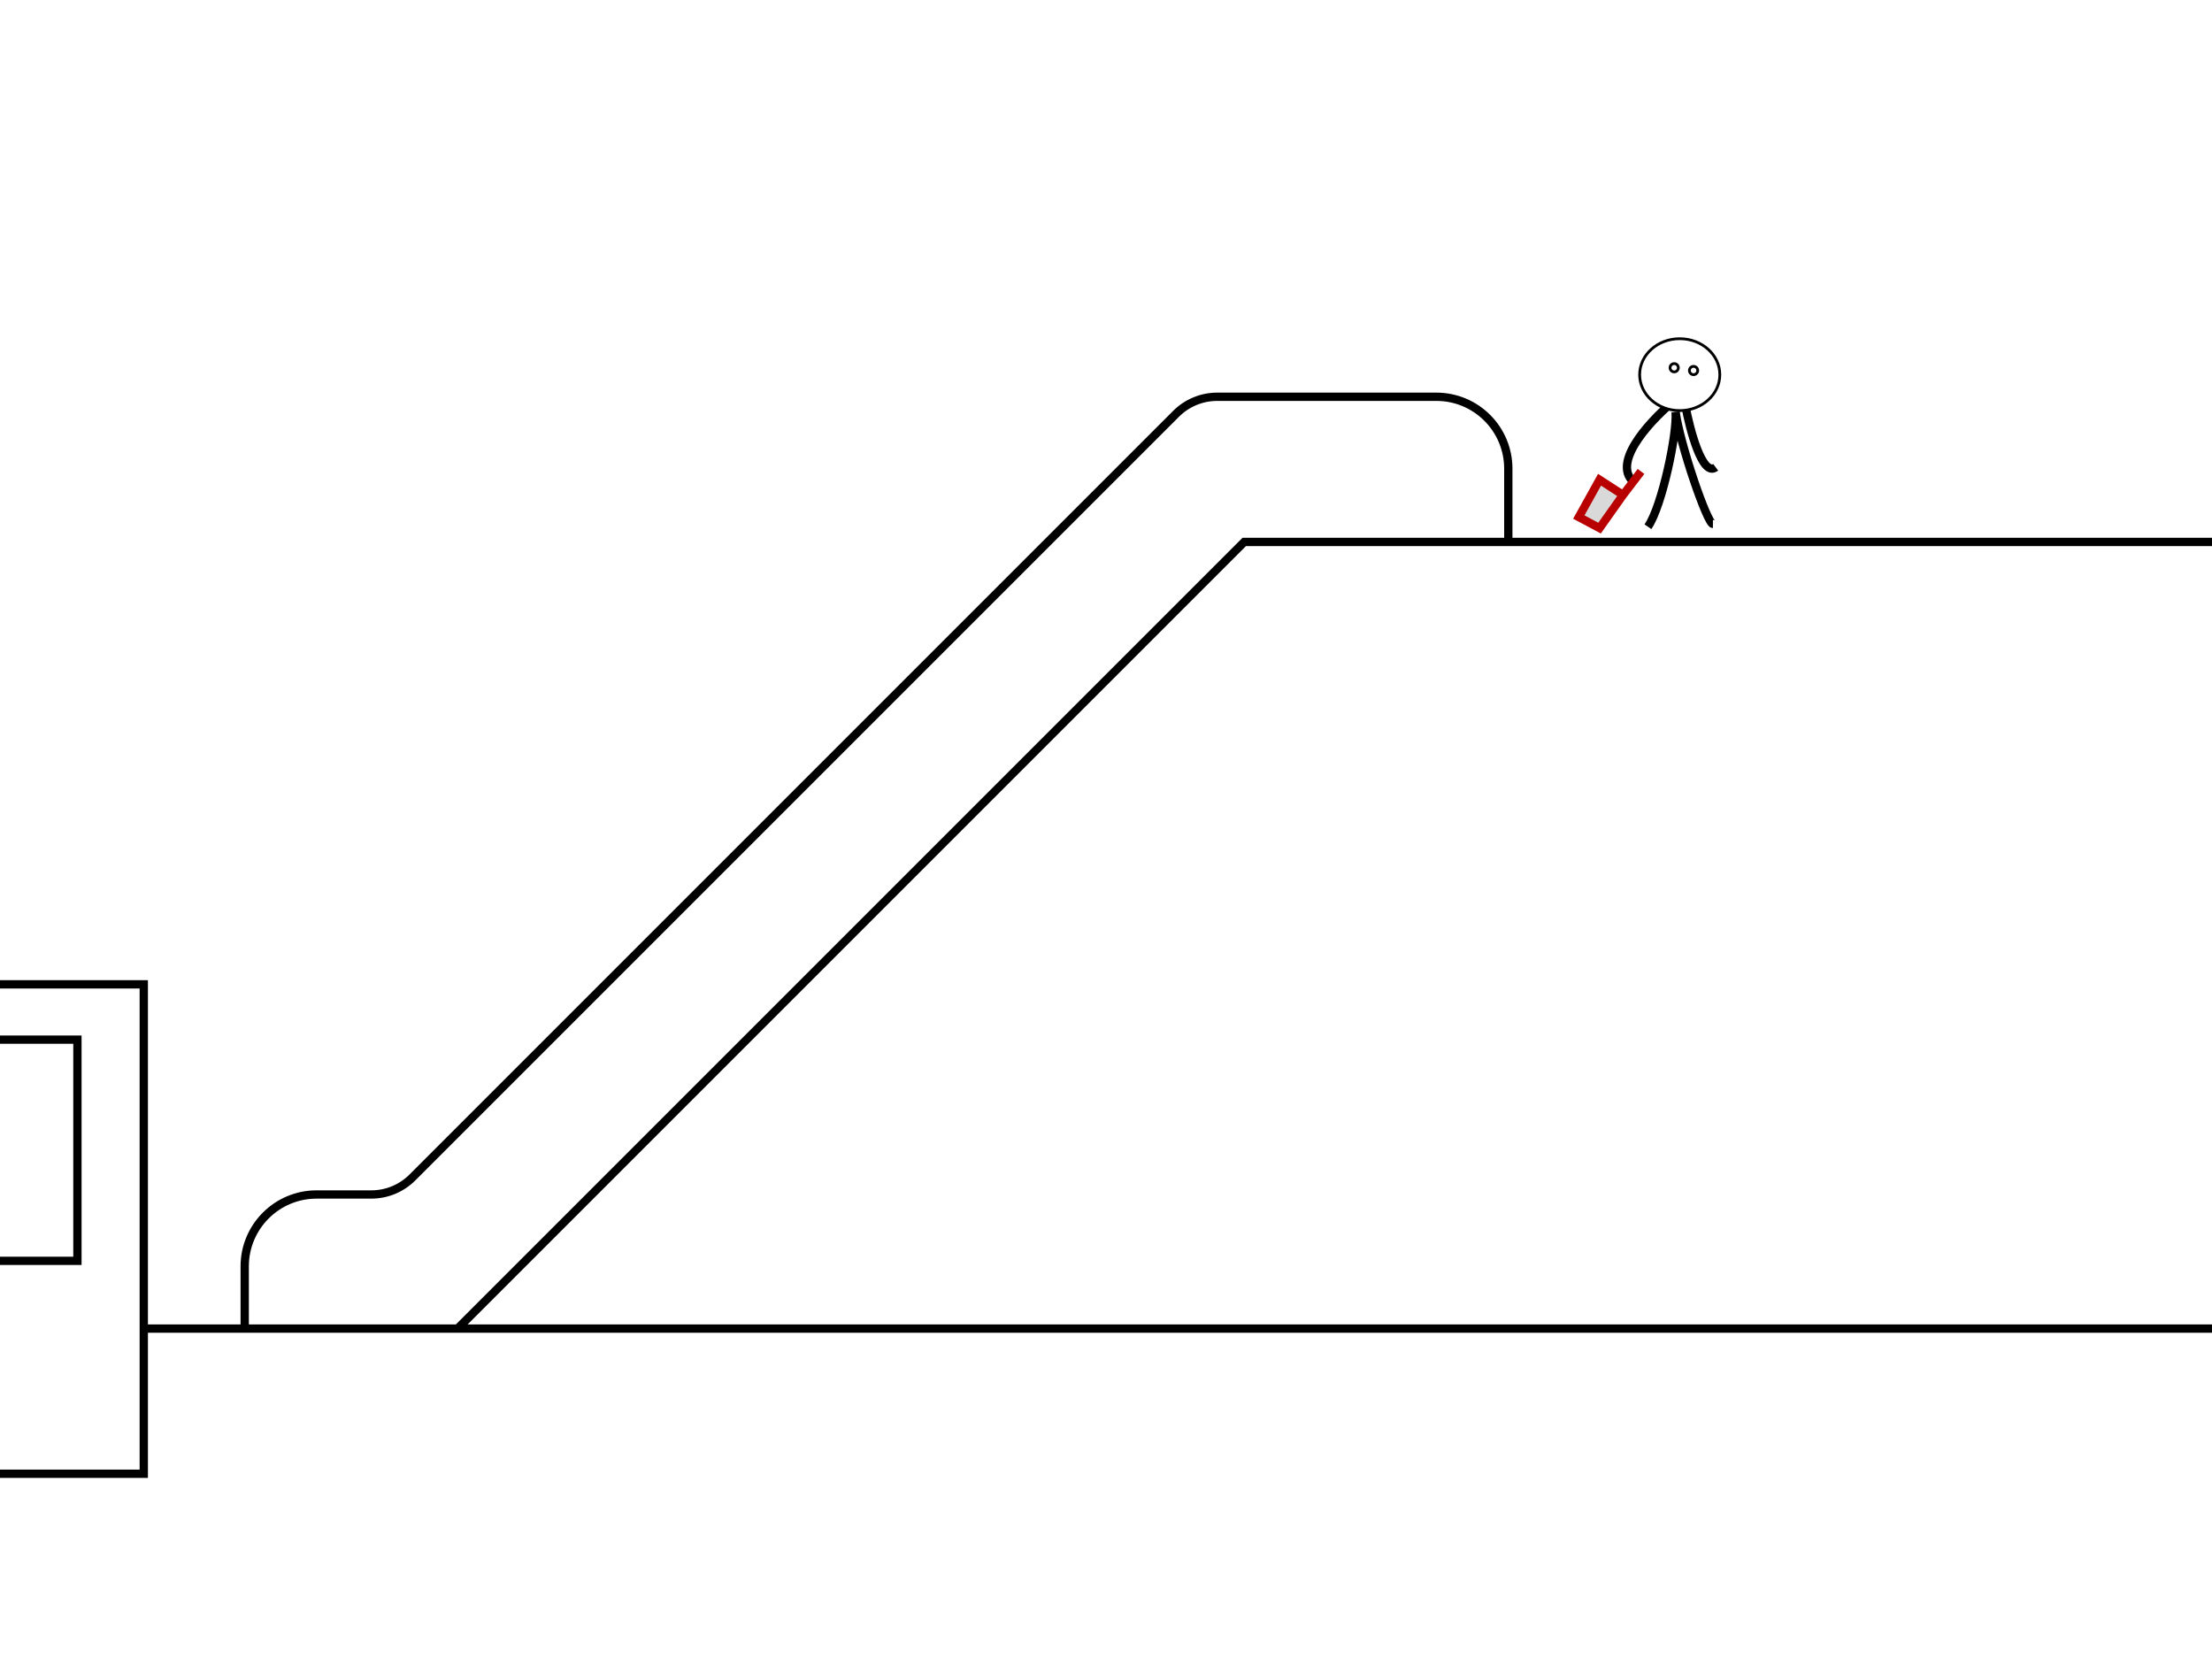
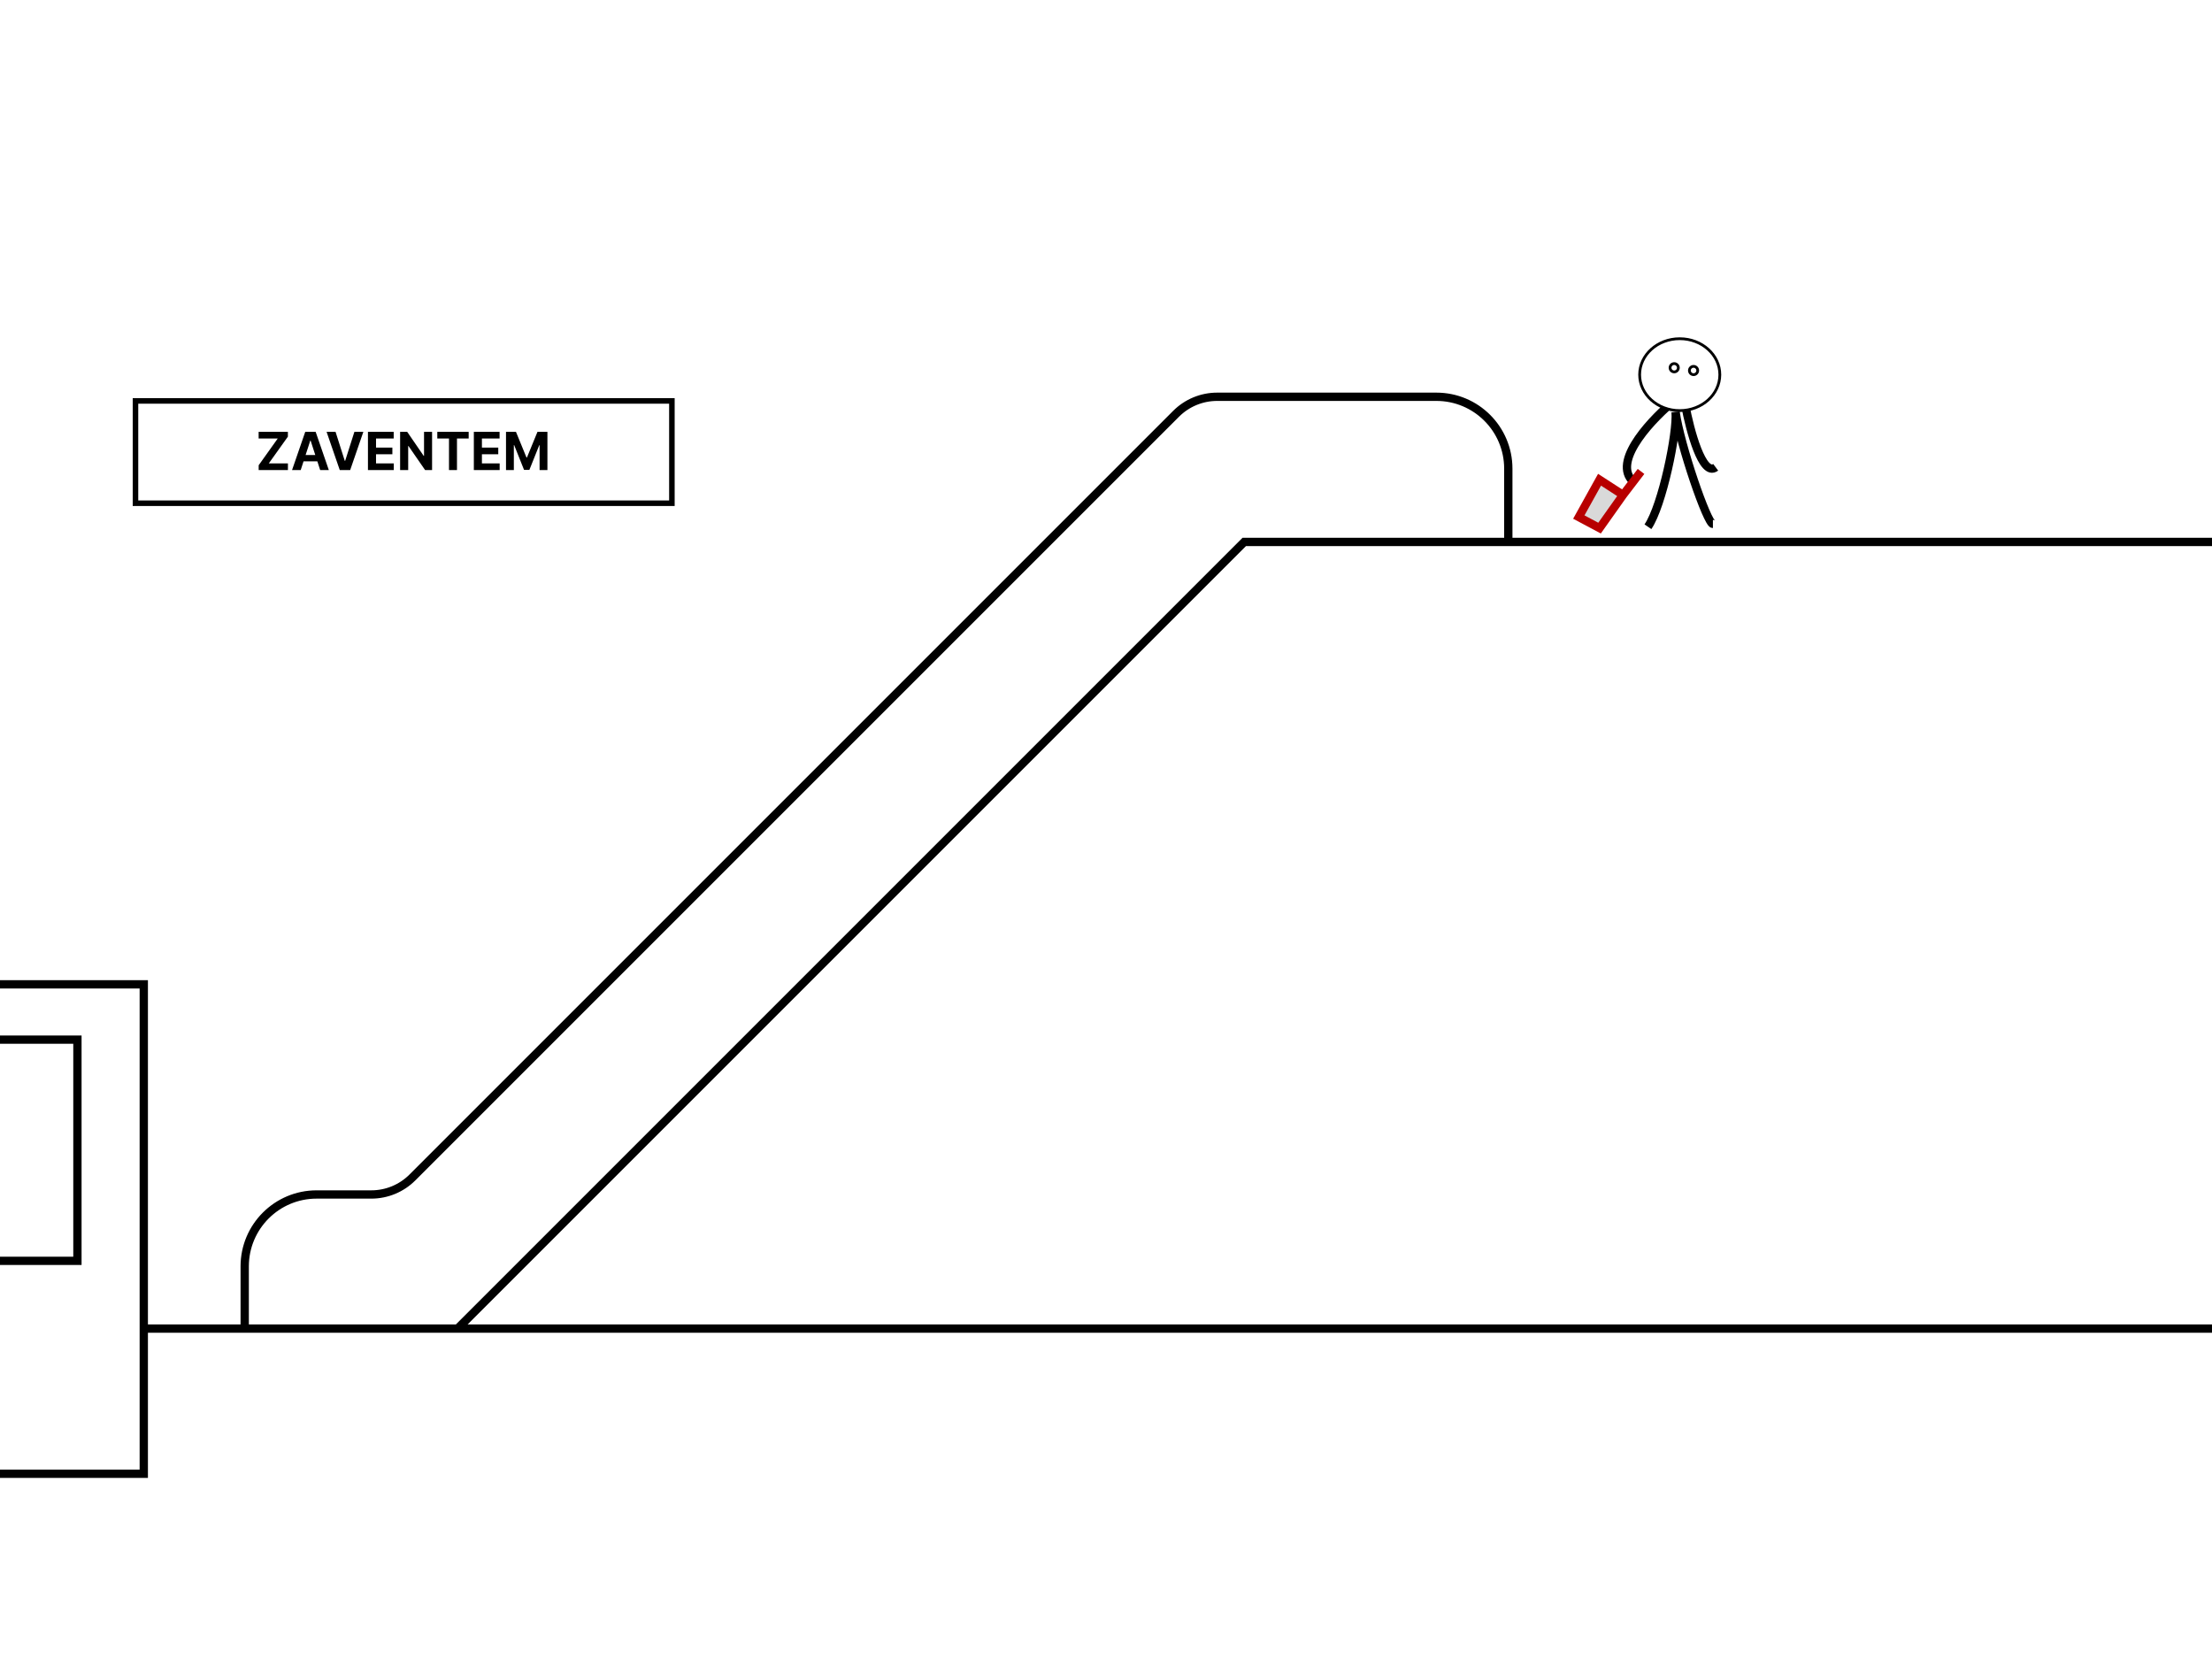
<svg xmlns="http://www.w3.org/2000/svg" width="800" height="600" viewBox="0 0 800 600" fill="none">
  <g clip-path="url(#clip0_190_20)">
    <rect width="800" height="600" fill="white" />
    <path d="M0 480.5H88.5M800 480.5H165.5M165.5 480.5L450 196H545.5M165.5 480.5H94.5H88.5M800 196H545.5M545.5 196V169.5C545.5 155.141 533.859 143.5 519.5 143.5H440.198C434.629 143.5 429.288 145.712 425.349 149.651L149.151 425.849C145.212 429.788 139.871 432 134.302 432H114.5C100.141 432 88.5 443.641 88.5 458V480.5" stroke="black" stroke-width="3" />
    <path fill-rule="evenodd" clip-rule="evenodd" d="M52 533H-487C-487 453.5 -477 356 -382 356H52V533ZM-362.5 376V456H-250V376H-362.5ZM-223 456V376H-114.5V456H-223ZM28.001 456V376H-92V456H28.001ZM-463.199 456C-458.612 414.166 -443.166 376 -394.481 376V456H-463.199Z" fill="white" stroke="black" stroke-width="3" />
    <path d="M605.999 144.5C597.999 151 583.599 165.9 589.999 173.5M609.5 146.5C611.167 155.5 615.7 172.6 620.5 169M596 190.5C601.2 182.9 606.666 156.5 605.999 149C607.666 161 617.5 189.5 619.5 189.5" stroke="black" stroke-width="3" />
    <path d="M607.5 122.5C615.559 122.5 622 128.369 622 135.5C622 142.631 615.559 148.5 607.5 148.5C599.441 148.5 593 142.631 593 135.5C593 128.369 599.441 122.5 607.5 122.5Z" fill="white" stroke="black" />
    <circle cx="605.5" cy="133" r="1.5" stroke="black" />
    <circle cx="612.5" cy="134" r="1.5" stroke="black" />
    <path d="M578.5 191L571 187L578.5 173.5L587 179L578.5 191Z" fill="#D9D9D9" />
    <path d="M587 179L578.5 191L571 187L578.5 173.5L587 179ZM587 179L593.5 170.5" stroke="#B80000" stroke-width="3" />
+     <rect x="49" y="145" width="194" height="37" stroke="black" stroke-width="2" />
+     <path d="M93.553 170V168.266L100.448 158.591H93.539V156.182H104.119V157.916L97.216 167.591H104.132V170H93.553ZM108.756 170H105.625L110.395 156.182H114.16L118.924 170H115.793L112.332 159.339H112.224L108.756 170ZM108.56 164.569H115.955V166.849H108.56V164.569ZM121.358 156.182L124.697 166.68H124.826L128.172 156.182H131.411L126.647 170H122.882L118.112 156.182H121.358ZM133.074 170V156.182H142.385V158.591H135.996V161.883H141.906V164.292H135.996V167.591H142.412V170H133.074ZM156.266 156.182V170H153.742L147.731 161.303H147.629V170H144.708V156.182H147.272L153.236 164.872H153.358V156.182H156.266ZM158.153 158.591V156.182H169.502V158.591H165.271V170H162.384V158.591H158.153ZM171.371 170V156.182H180.682V158.591H174.292V161.883H180.203V164.292H174.292V167.591H180.709V170H171.371ZM183.005 156.182H186.608L190.413 165.466H190.575L194.38 156.182H197.983V170H195.15V161.006H195.035L191.459 169.933H189.529L185.953 160.972H185.839V170H183.005V156.182Z" fill="black" />
  </g>
  <defs>
    <clipPath id="clip0_190_20">
      <rect width="800" height="600" fill="white" />
    </clipPath>
  </defs>
</svg>
